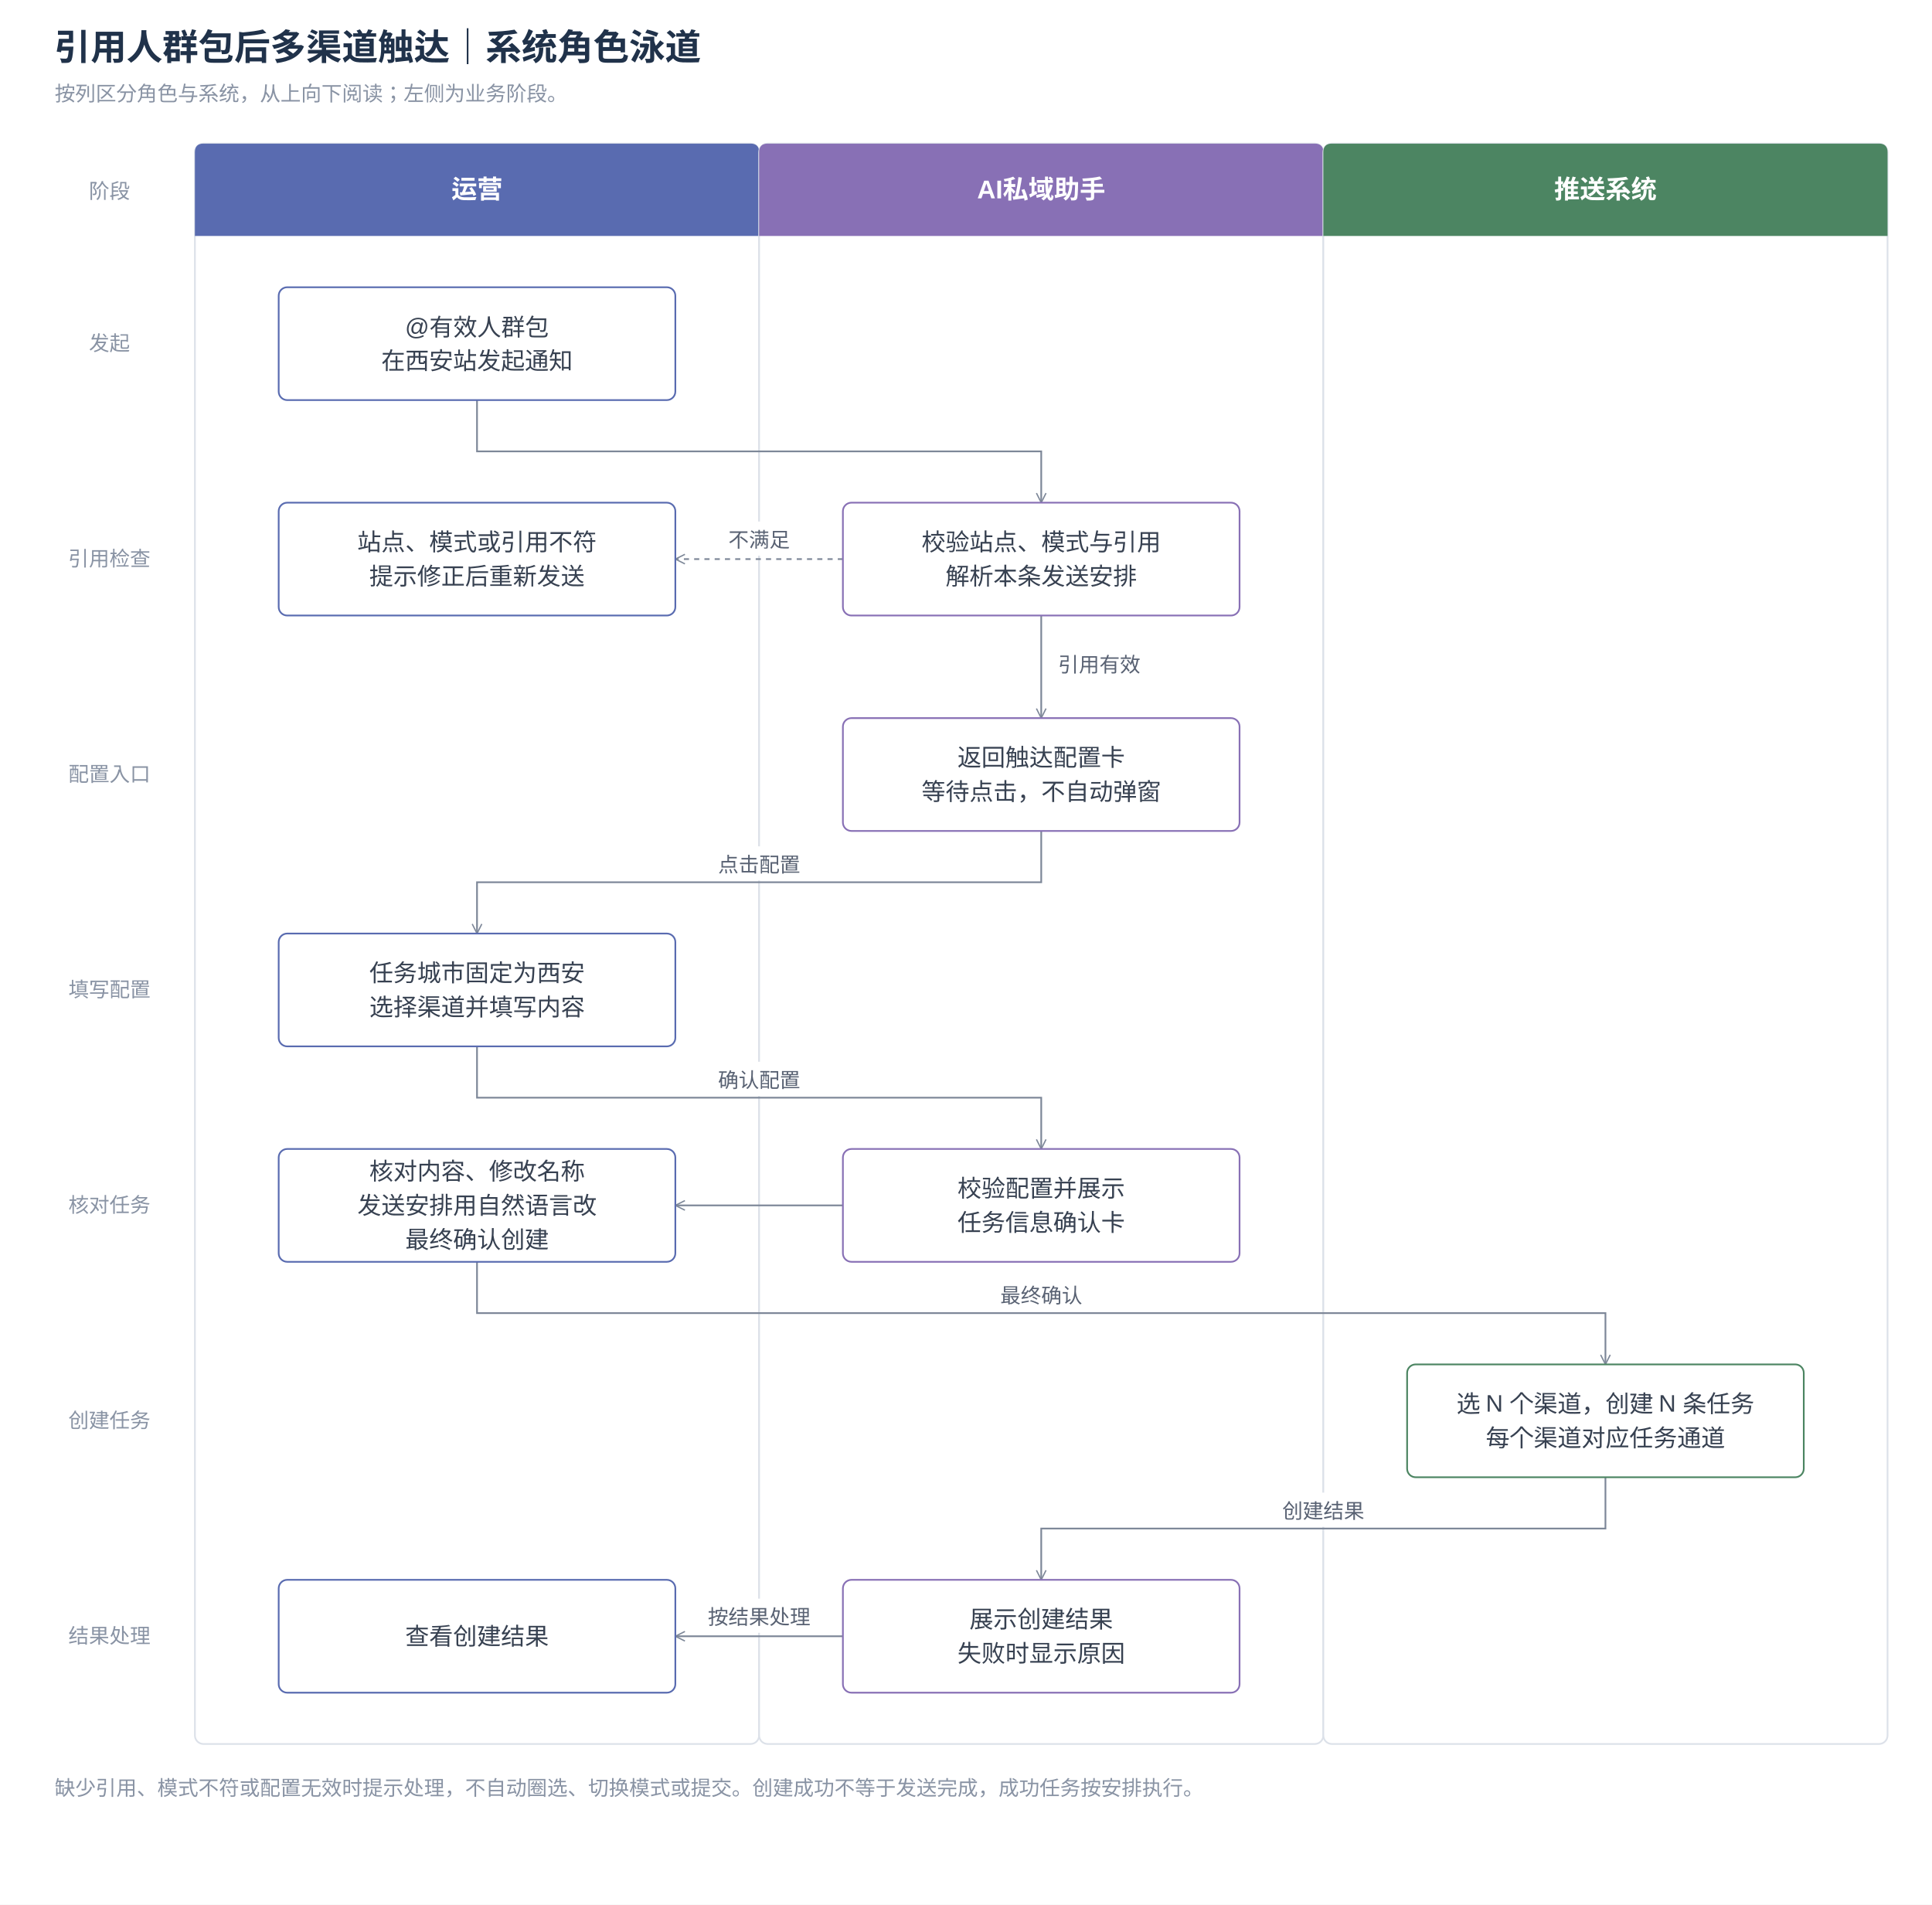
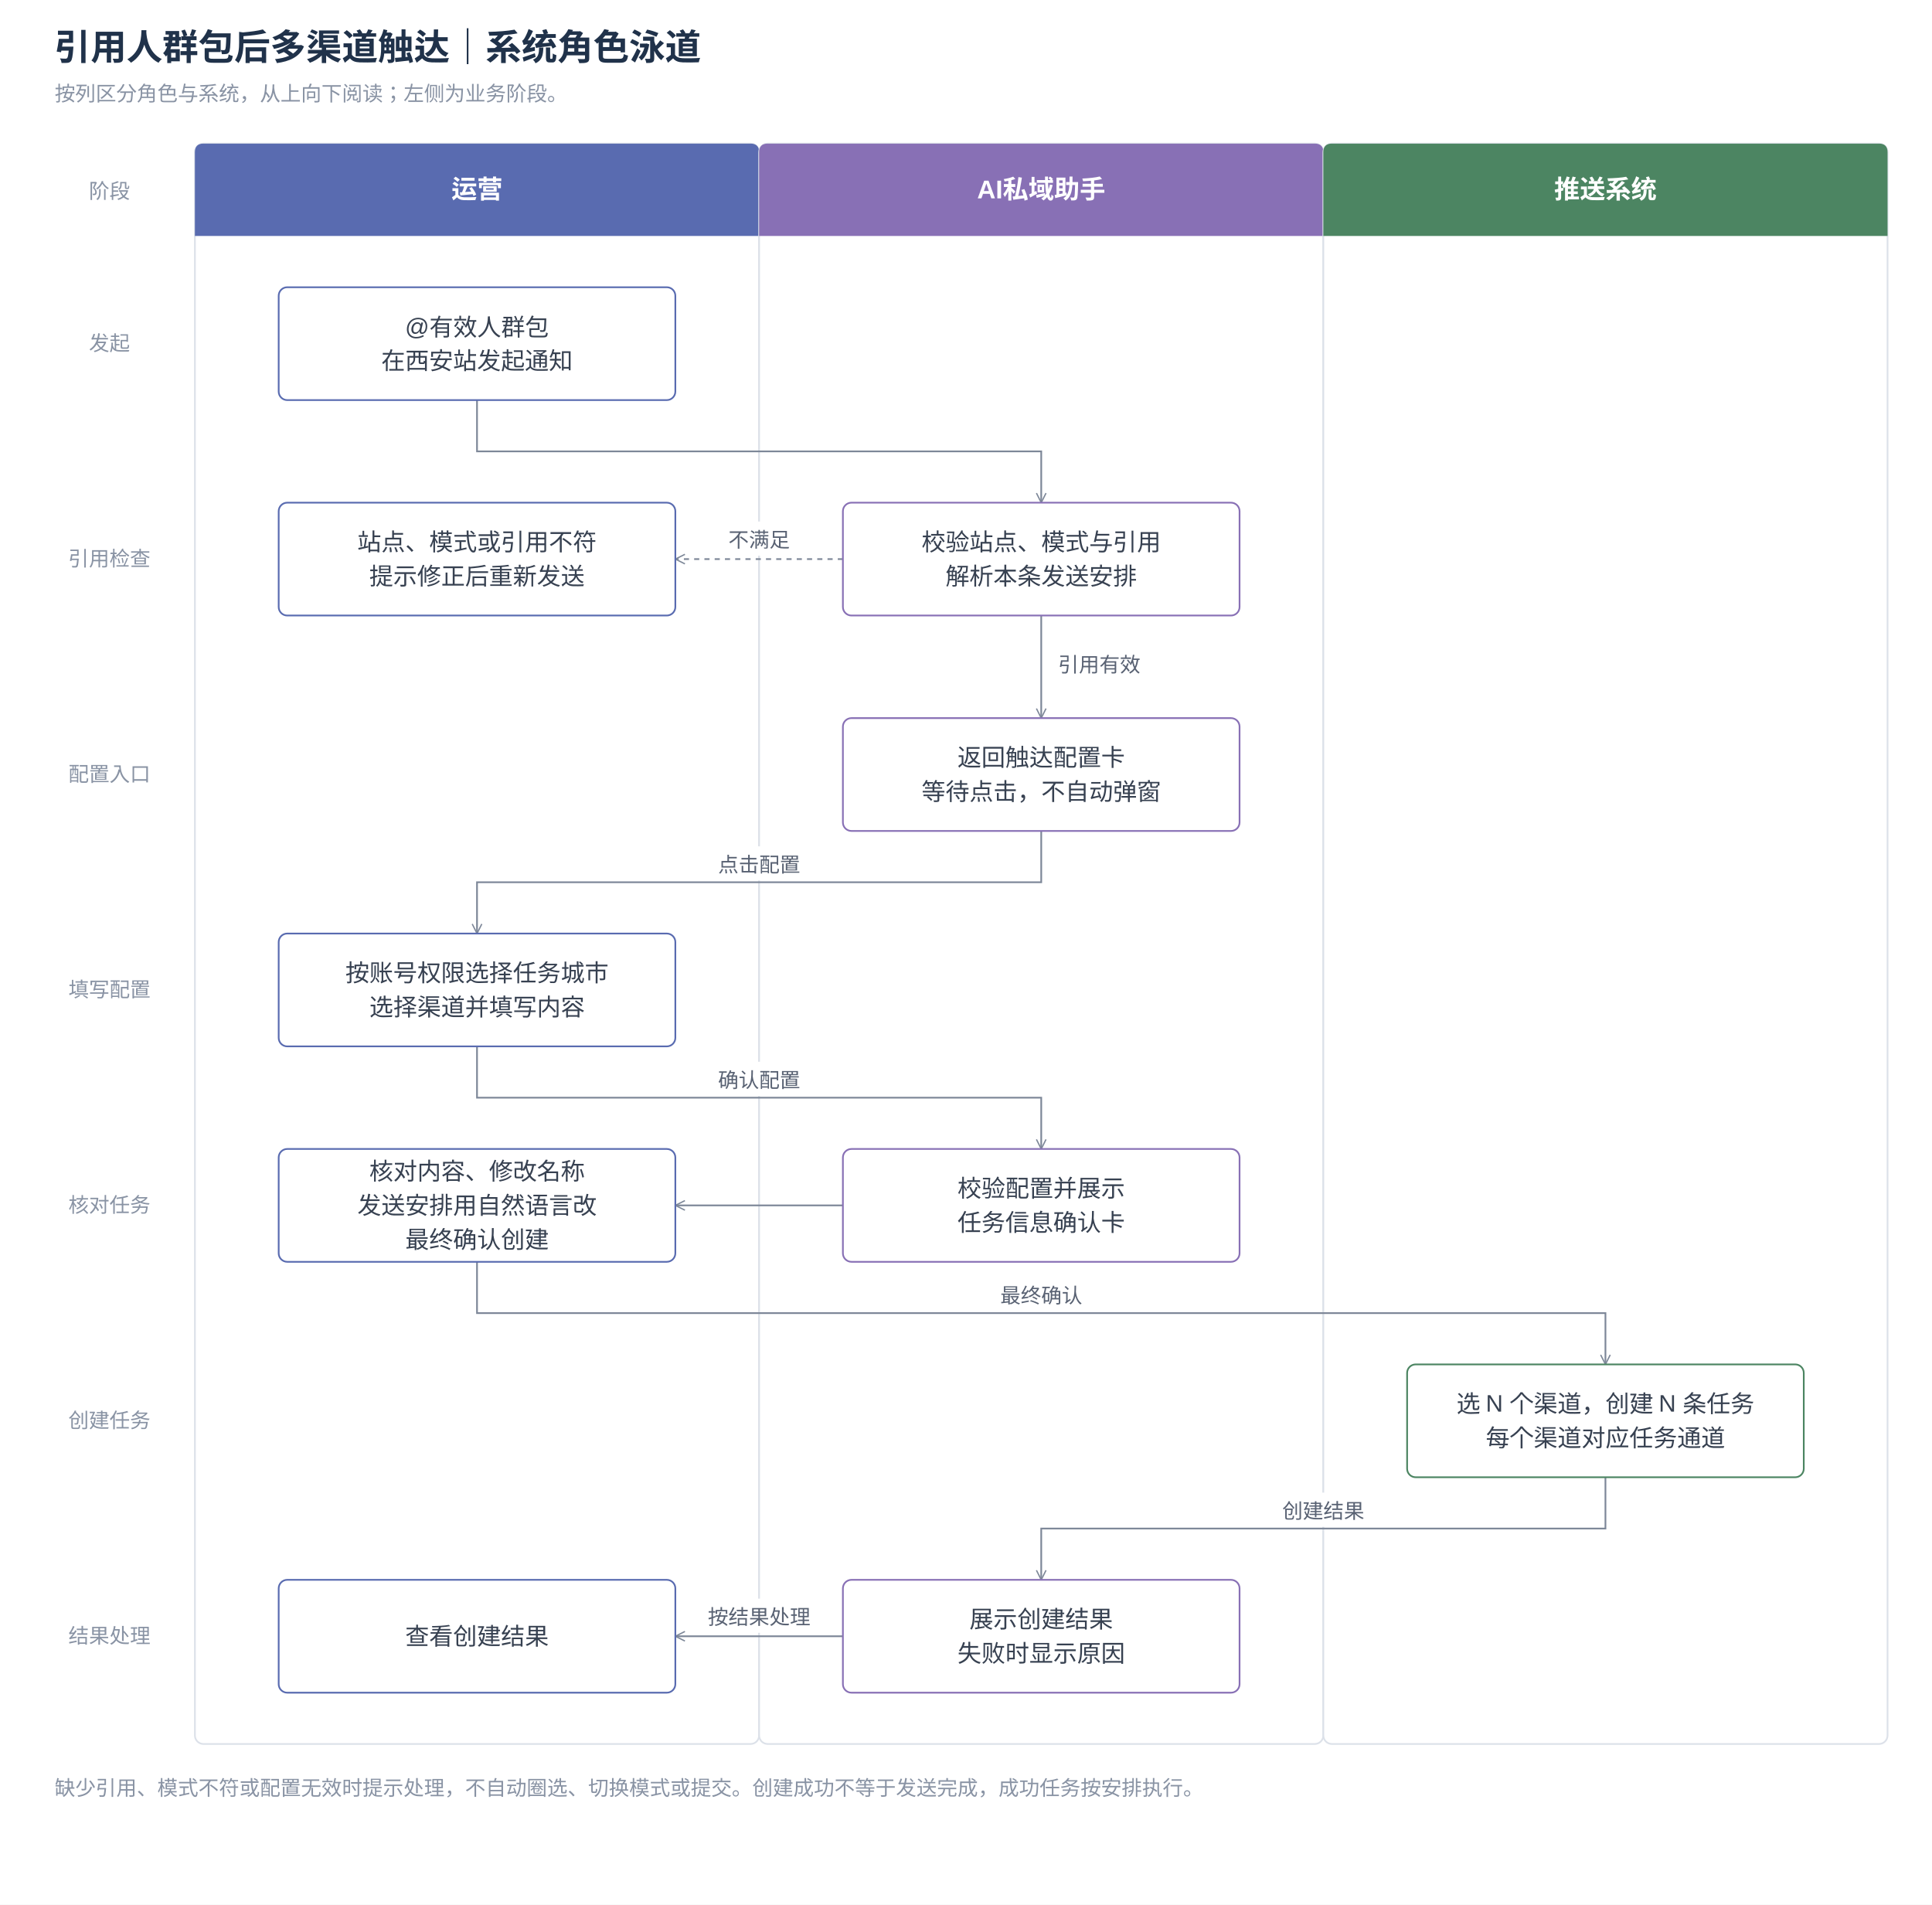
<svg xmlns="http://www.w3.org/2000/svg" width="1130" height="1114" viewBox="0 0 1130 1114" role="img" aria-label="引用人群包后多渠道触达系统角色泳道图" style="font-family:PingFang SC,Microsoft YaHei,Arial,sans-serif">
  <defs>
    <marker id="arrow" viewBox="0 0 10 10" refX="9" refY="5" markerWidth="7" markerHeight="7" orient="auto">
      <path d="M1 1L9 5L1 9" fill="none" stroke="#7d8798" stroke-width="1.1" />
    </marker>
  </defs>
  <rect width="1130" height="1114" fill="white" />
  <text x="32" y="35" font-size="21" font-weight="650" fill="#20324a">引用人群包后多渠道触达｜系统角色泳道</text>
  <text x="32" y="59" font-size="12" fill="#8993a4">按列区分角色与系统，从上向下阅读；左侧为业务阶段。</text>
  <text x="64" y="116.0" text-anchor="middle" font-size="12" fill="#8993a4">阶段</text>
  <rect x="114" y="84" width="330" height="936" rx="5" fill="white" stroke="#dce1e9" />
  <path d="M119 84H439Q444 84 444 89V138H114V89Q114 84 119 84" fill="#596bb0" />
  <text x="279.0" y="116.0" text-anchor="middle" font-size="15" font-weight="600" fill="white">运营</text>
  <rect x="444" y="84" width="330" height="936" rx="5" fill="white" stroke="#dce1e9" />
  <path d="M449 84H769Q774 84 774 89V138H444V89Q444 84 449 84" fill="#8870b5" />
  <text x="609.0" y="116.0" text-anchor="middle" font-size="15" font-weight="600" fill="white">AI私域助手</text>
  <rect x="774" y="84" width="330" height="936" rx="5" fill="white" stroke="#dce1e9" />
  <path d="M779 84H1099Q1104 84 1104 89V138H774V89Q774 84 779 84" fill="#4c8562" />
  <text x="939.0" y="116.0" text-anchor="middle" font-size="15" font-weight="600" fill="white">推送系统</text>
  <text x="64" y="205.0" text-anchor="middle" font-size="12" fill="#8993a4">发起</text>
  <text x="64" y="331.0" text-anchor="middle" font-size="12" fill="#8993a4">引用检查</text>
  <text x="64" y="457.0" text-anchor="middle" font-size="12" fill="#8993a4">配置入口</text>
  <text x="64" y="583.0" text-anchor="middle" font-size="12" fill="#8993a4">填写配置</text>
  <text x="64" y="709.0" text-anchor="middle" font-size="12" fill="#8993a4">核对任务</text>
  <text x="64" y="835.0" text-anchor="middle" font-size="12" fill="#8993a4">创建任务</text>
  <text x="64" y="961.0" text-anchor="middle" font-size="12" fill="#8993a4">结果处理</text>
  <path d="M279 234 L279 264 L609 264 L609 294" fill="none" stroke="#7d8798" stroke-width="1" marker-end="url(#arrow)" />
  <path d="M609 360 L609 390 L609 390 L609 420" fill="none" stroke="#7d8798" stroke-width="1" marker-end="url(#arrow)" />
  <rect x="613.0" y="378.0" width="60" height="20" rx="3" fill="white" />
  <text x="643.0" y="393.0" text-anchor="middle" font-size="12" fill="#596273">引用有效</text>
  <path d="M609 486 L609 516 L279 516 L279 546" fill="none" stroke="#7d8798" stroke-width="1" marker-end="url(#arrow)" />
  <rect x="414.0" y="495.0" width="60" height="20" rx="3" fill="white" />
  <text x="444.0" y="510.0" text-anchor="middle" font-size="12" fill="#596273">点击配置</text>
  <path d="M279 612 L279 642 L609 642 L609 672" fill="none" stroke="#7d8798" stroke-width="1" marker-end="url(#arrow)" />
  <rect x="414.0" y="621.0" width="60" height="20" rx="3" fill="white" />
  <text x="444.0" y="636.0" text-anchor="middle" font-size="12" fill="#596273">确认配置</text>
  <path d="M493 705 L395 705" fill="none" stroke="#7d8798" stroke-width="1" marker-end="url(#arrow)" />
  <path d="M279 738 L279 768 L939 768 L939 798" fill="none" stroke="#7d8798" stroke-width="1" marker-end="url(#arrow)" />
  <rect x="579.0" y="747.0" width="60" height="20" rx="3" fill="white" />
  <text x="609.0" y="762.0" text-anchor="middle" font-size="12" fill="#596273">最终确认</text>
  <path d="M939 864 L939 894 L609 894 L609 924" fill="none" stroke="#7d8798" stroke-width="1" marker-end="url(#arrow)" />
  <rect x="744.0" y="873.0" width="60" height="20" rx="3" fill="white" />
  <text x="774.0" y="888.0" text-anchor="middle" font-size="12" fill="#596273">创建结果</text>
  <path d="M493 957 L395 957" fill="none" stroke="#7d8798" stroke-width="1" marker-end="url(#arrow)" />
  <rect x="408.0" y="935.0" width="72" height="20" rx="3" fill="white" />
  <text x="444.0" y="950.0" text-anchor="middle" font-size="12" fill="#596273">按结果处理</text>
  <path d="M493 327 L395 327" fill="none" stroke="#7d8798" stroke-width="1" marker-end="url(#arrow)" stroke-dasharray="3 3" />
  <rect x="420.0" y="305.0" width="48" height="20" rx="3" fill="white" />
  <text x="444.0" y="320.0" text-anchor="middle" font-size="12" fill="#596273">不满足</text>
  <rect x="163.0" y="168.0" width="232" height="66" rx="5" fill="white" stroke="#596bb0" stroke-width="1" />
  <text x="279.0" y="196.0" text-anchor="middle" font-size="14" fill="#374151">@有效人群包</text>
  <text x="279.0" y="216.0" text-anchor="middle" font-size="14" fill="#374151">在西安站发起通知</text>
  <rect x="493.0" y="294.0" width="232" height="66" rx="5" fill="white" stroke="#8870b5" stroke-width="1" />
  <text x="609.0" y="322.0" text-anchor="middle" font-size="14" fill="#374151">校验站点、模式与引用</text>
  <text x="609.0" y="342.0" text-anchor="middle" font-size="14" fill="#374151">解析本条发送安排</text>
  <rect x="493.0" y="420.0" width="232" height="66" rx="5" fill="white" stroke="#8870b5" stroke-width="1" />
  <text x="609.0" y="448.0" text-anchor="middle" font-size="14" fill="#374151">返回触达配置卡</text>
  <text x="609.0" y="468.0" text-anchor="middle" font-size="14" fill="#374151">等待点击，不自动弹窗</text>
  <rect x="163.0" y="546.0" width="232" height="66" rx="5" fill="white" stroke="#596bb0" stroke-width="1" />
-   <text x="279.0" y="574.0" text-anchor="middle" font-size="14" fill="#374151">任务城市固定为西安</text>
+   <text x="279.0" y="574.0" text-anchor="middle" font-size="14" fill="#374151">按账号权限选择任务城市</text>
  <text x="279.0" y="594.0" text-anchor="middle" font-size="14" fill="#374151">选择渠道并填写内容</text>
  <rect x="493.0" y="672.0" width="232" height="66" rx="5" fill="white" stroke="#8870b5" stroke-width="1" />
  <text x="609.0" y="700.0" text-anchor="middle" font-size="14" fill="#374151">校验配置并展示</text>
  <text x="609.0" y="720.0" text-anchor="middle" font-size="14" fill="#374151">任务信息确认卡</text>
  <rect x="163.0" y="672.0" width="232" height="66" rx="5" fill="white" stroke="#596bb0" stroke-width="1" />
  <text x="279.0" y="690.0" text-anchor="middle" font-size="14" fill="#374151">核对内容、修改名称</text>
  <text x="279.0" y="710.0" text-anchor="middle" font-size="14" fill="#374151">发送安排用自然语言改</text>
  <text x="279.0" y="730.0" text-anchor="middle" font-size="14" fill="#374151">最终确认创建</text>
  <rect x="823.0" y="798.0" width="232" height="66" rx="5" fill="white" stroke="#4c8562" stroke-width="1" />
  <text x="939.0" y="826.0" text-anchor="middle" font-size="14" fill="#374151">选 N 个渠道，创建 N 条任务</text>
  <text x="939.0" y="846.0" text-anchor="middle" font-size="14" fill="#374151">每个渠道对应任务通道</text>
  <rect x="493.0" y="924.0" width="232" height="66" rx="5" fill="white" stroke="#8870b5" stroke-width="1" />
  <text x="609.0" y="952.0" text-anchor="middle" font-size="14" fill="#374151">展示创建结果</text>
  <text x="609.0" y="972.0" text-anchor="middle" font-size="14" fill="#374151">失败时显示原因</text>
  <rect x="163.0" y="924.0" width="232" height="66" rx="5" fill="white" stroke="#596bb0" stroke-width="1" />
  <text x="279.0" y="962.0" text-anchor="middle" font-size="14" fill="#374151">查看创建结果</text>
  <rect x="163.0" y="294.0" width="232" height="66" rx="5" fill="white" stroke="#596bb0" stroke-width="1" />
  <text x="279.0" y="322.0" text-anchor="middle" font-size="14" fill="#374151">站点、模式或引用不符</text>
  <text x="279.0" y="342.0" text-anchor="middle" font-size="14" fill="#374151">提示修正后重新发送</text>
  <text x="32" y="1050" font-size="12" fill="#8993a4">缺少引用、模式不符或配置无效时提示处理，不自动圈选、切换模式或提交。创建成功不等于发送完成，成功任务按安排执行。</text>
</svg>
